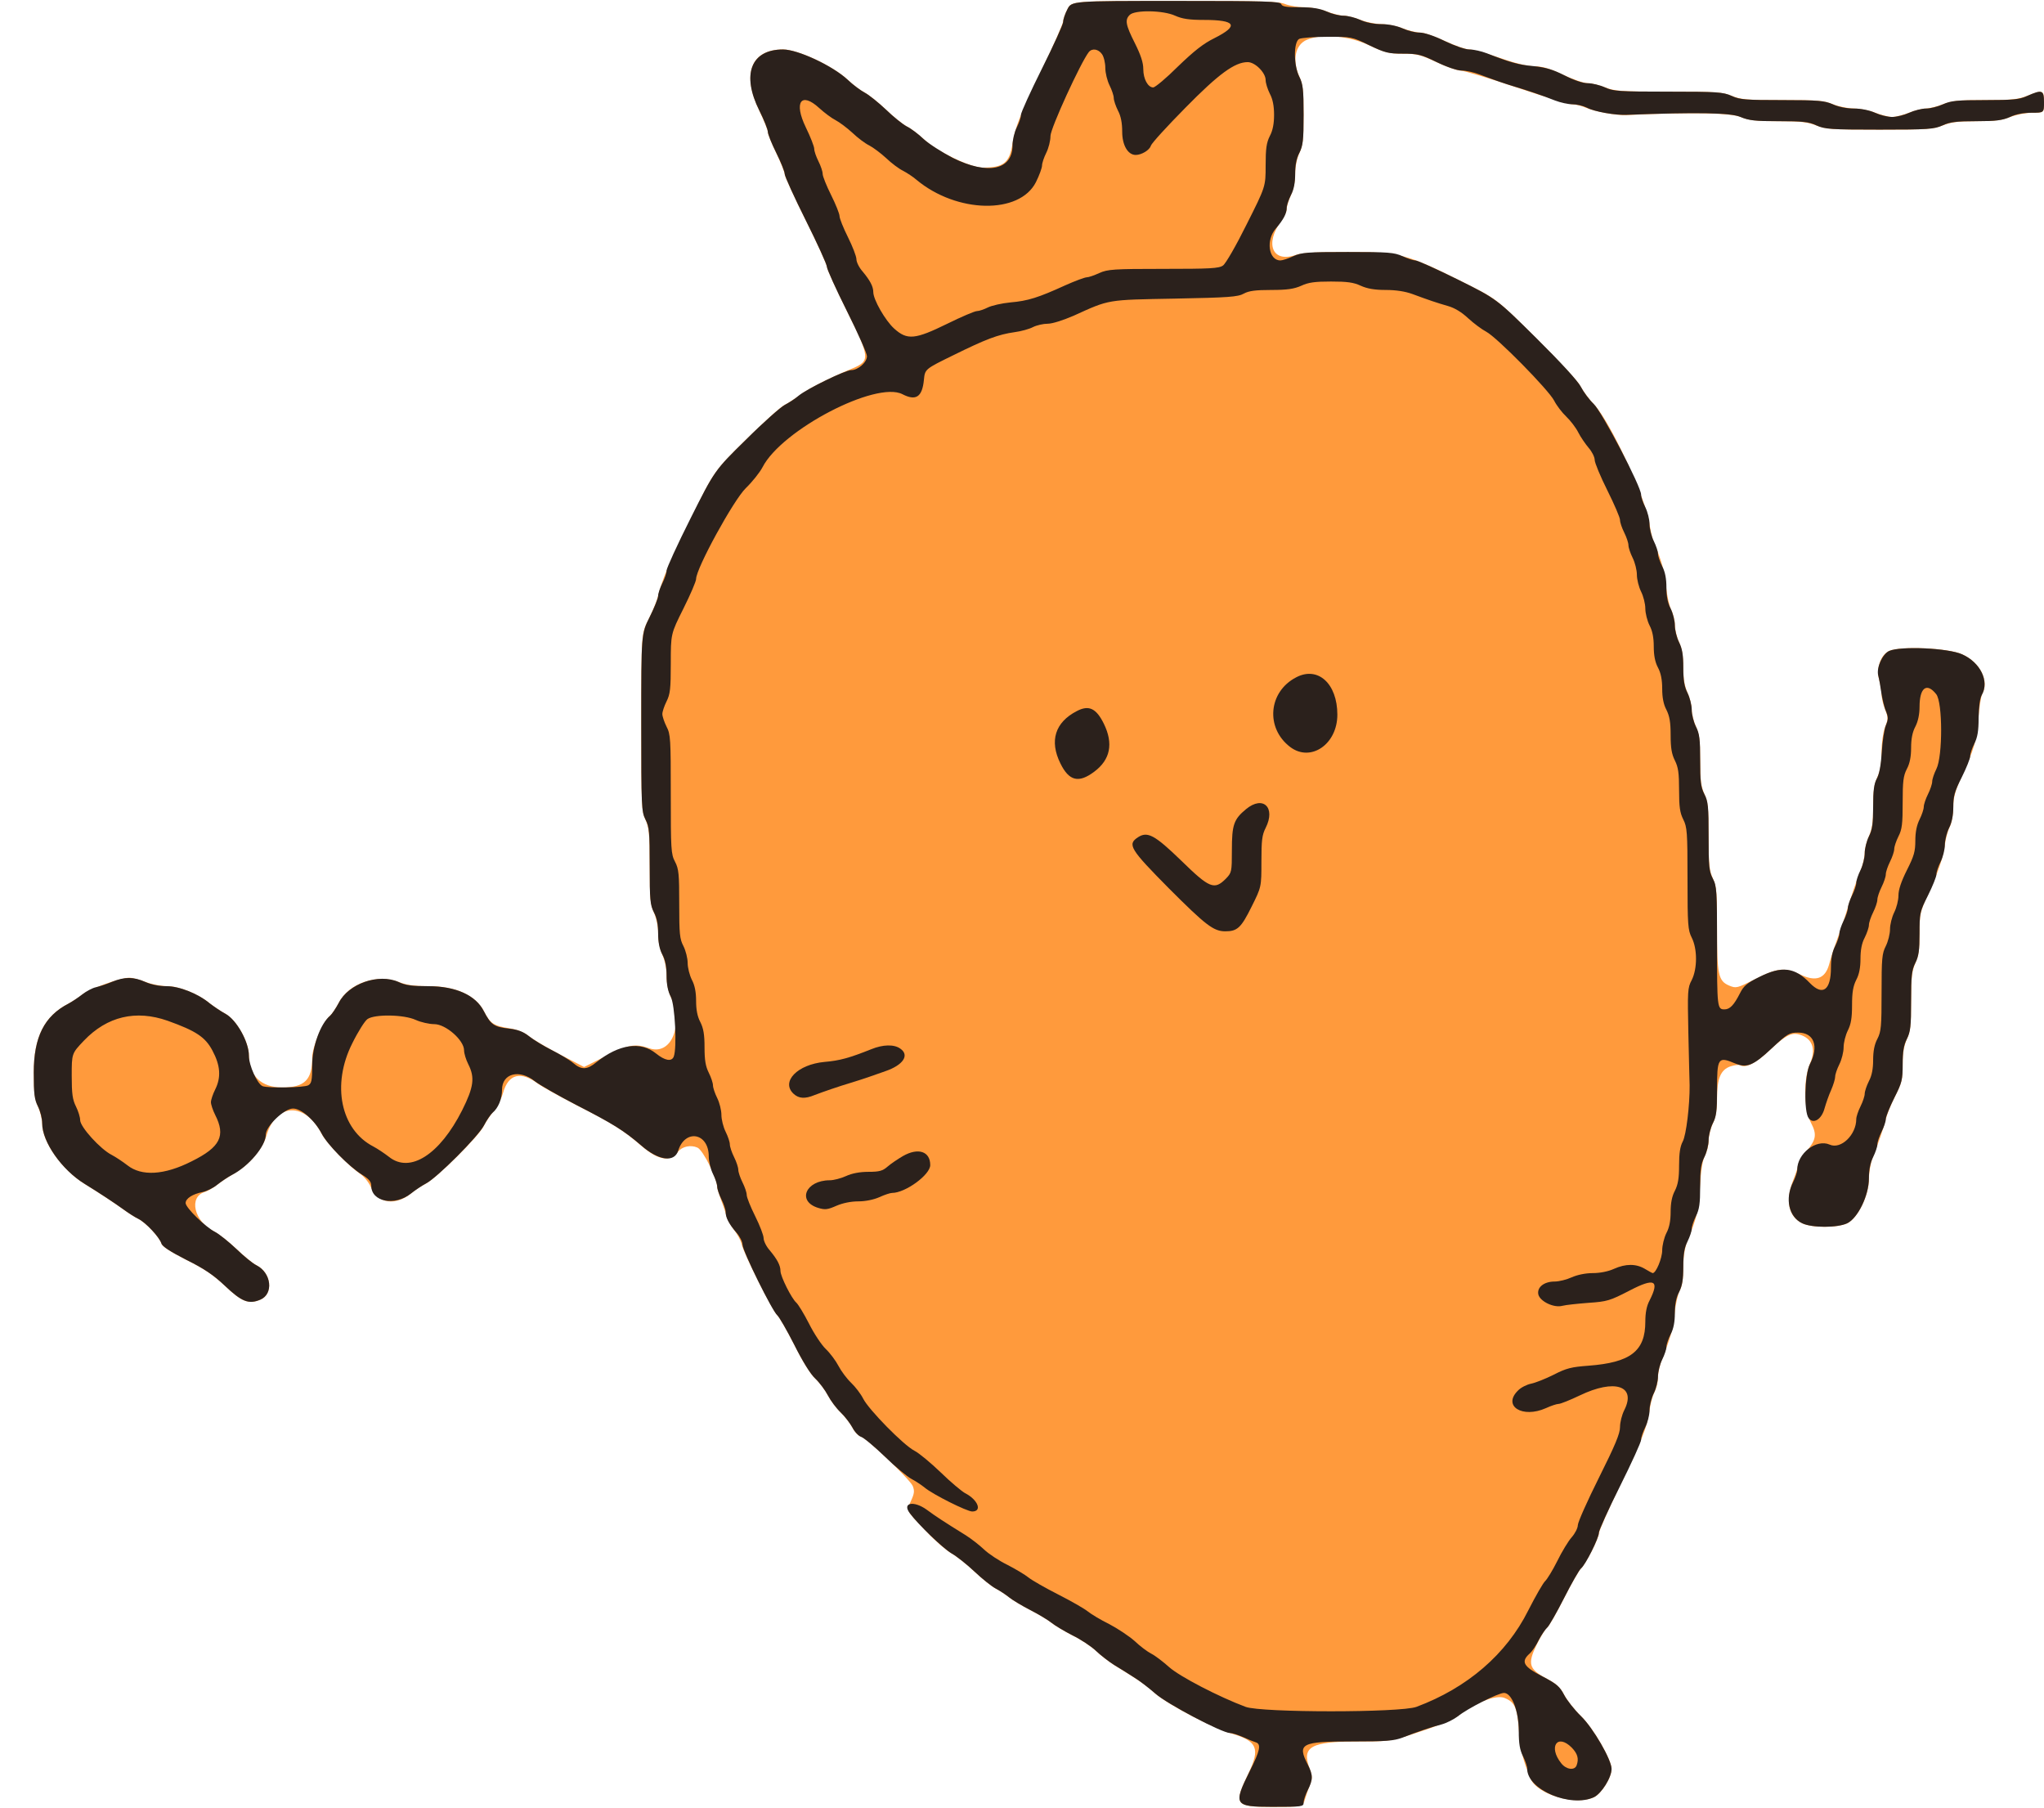
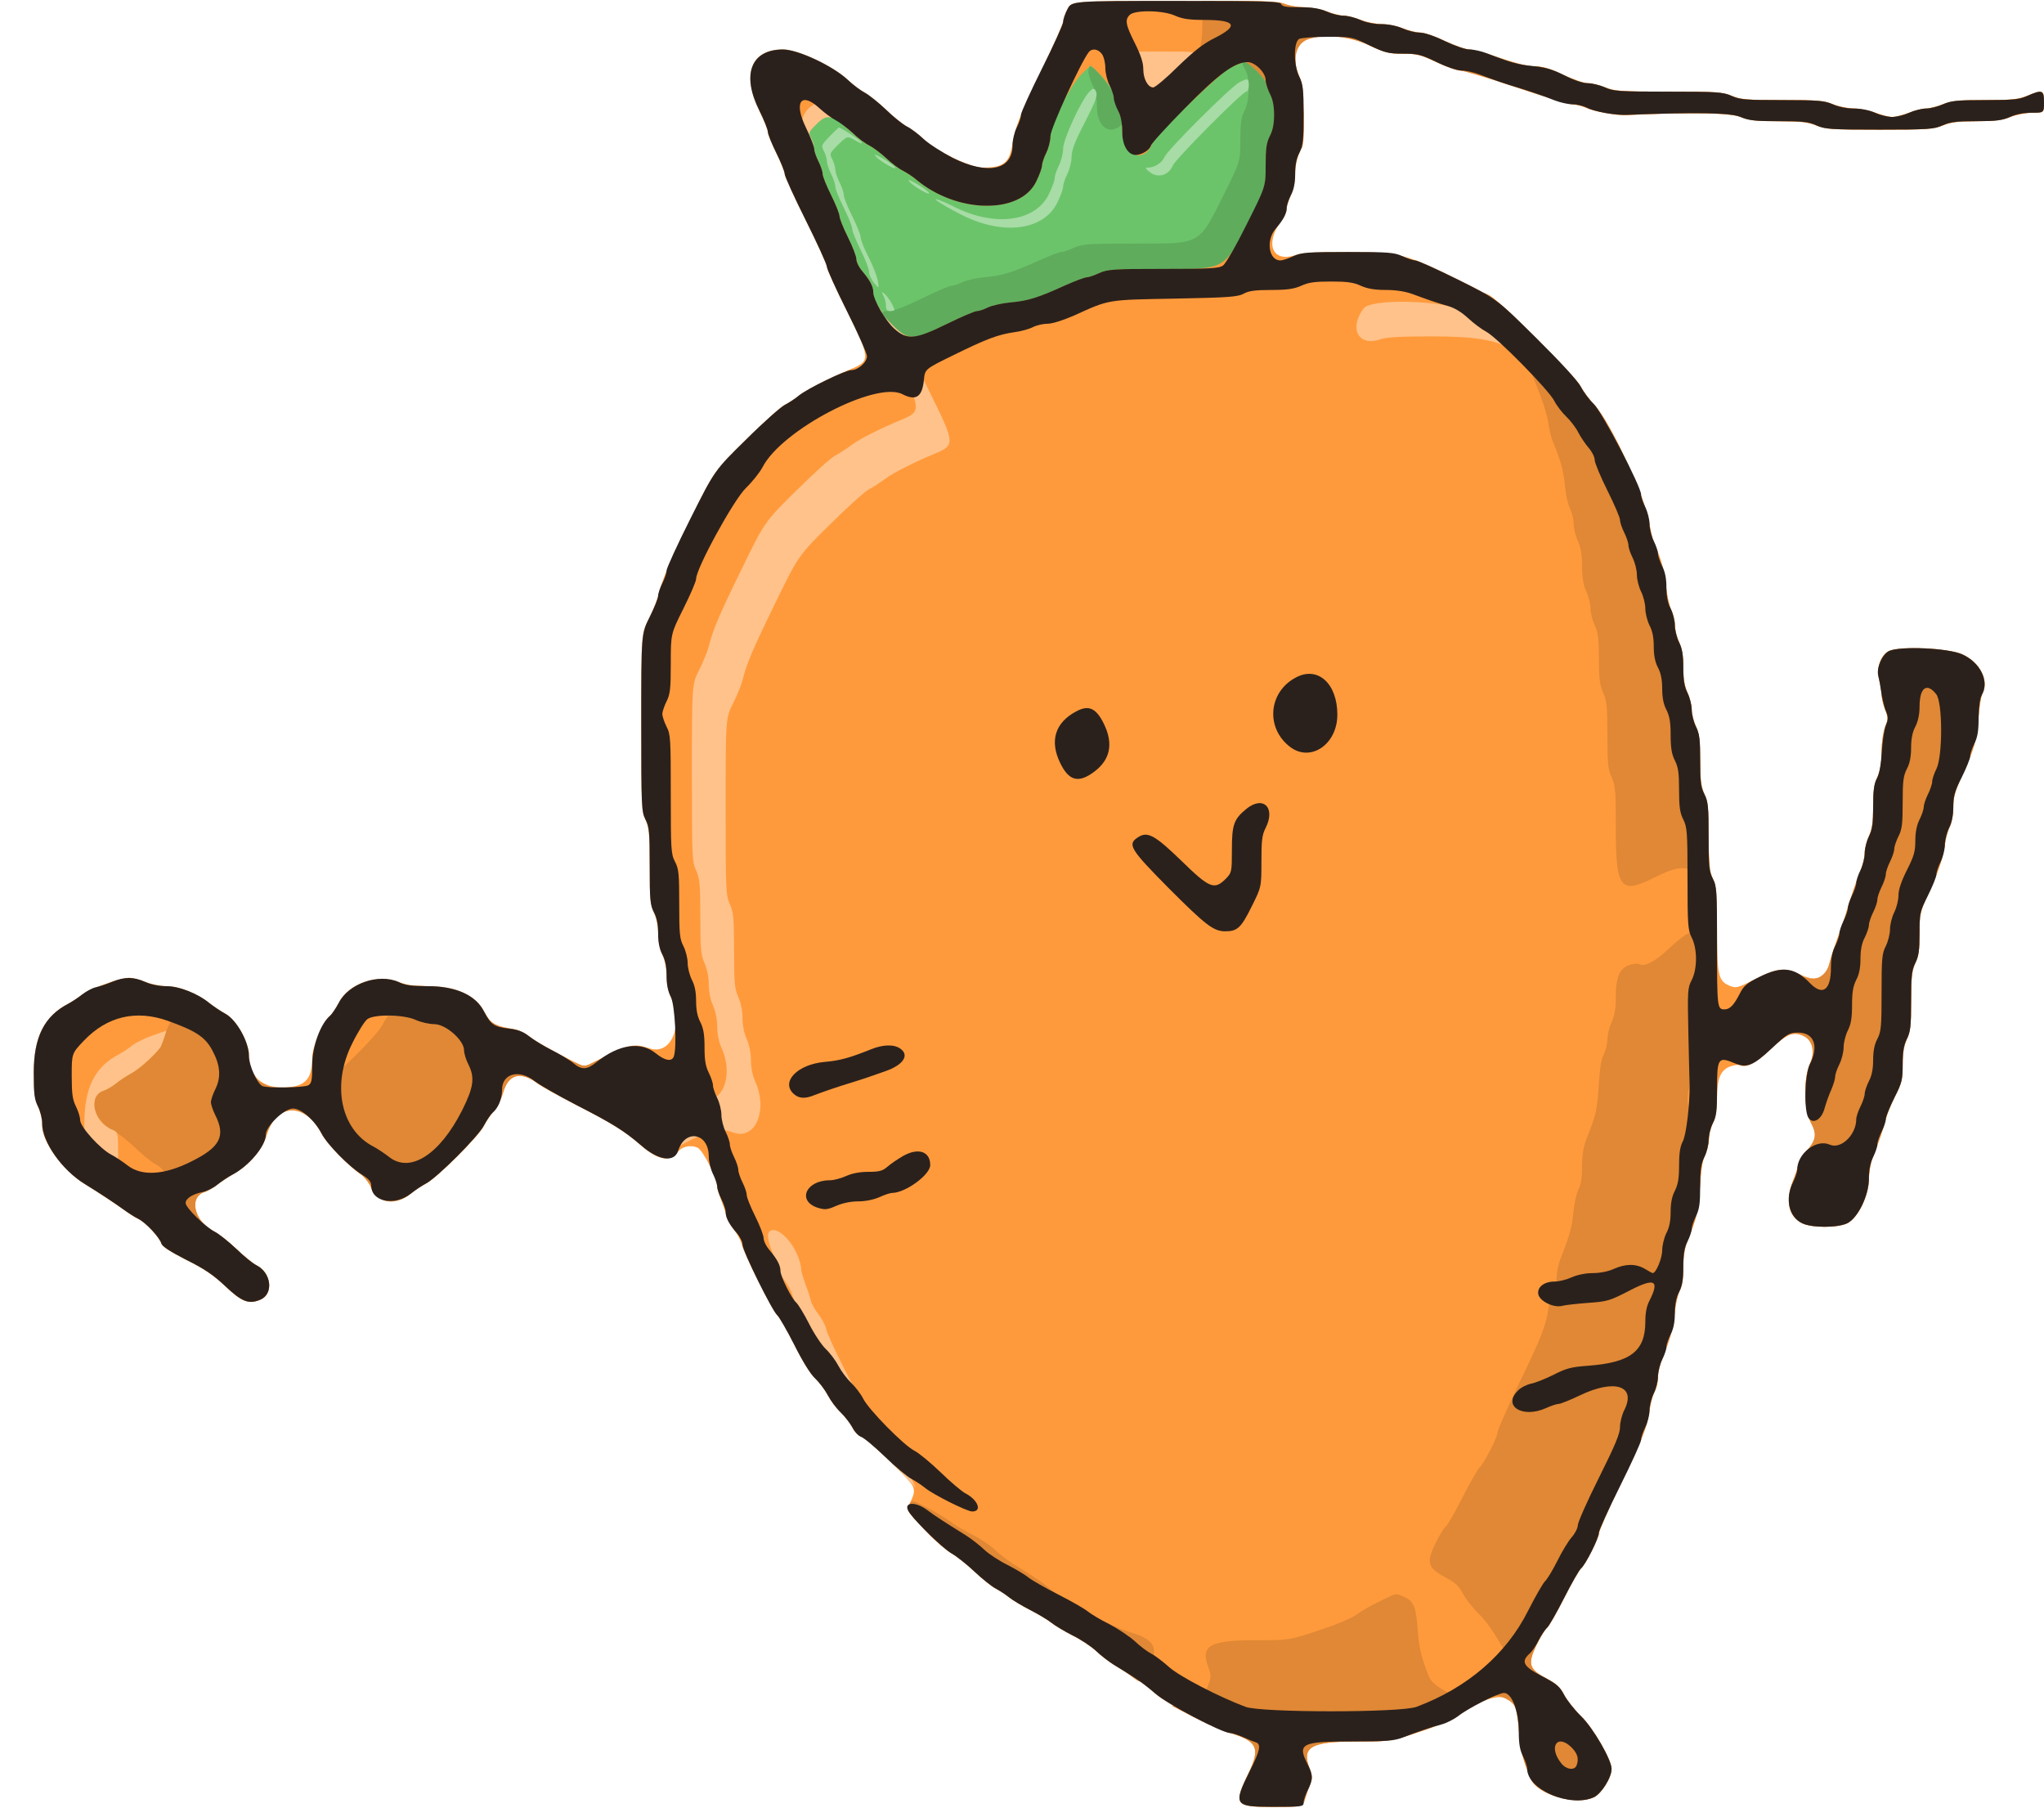
<svg xmlns="http://www.w3.org/2000/svg" viewBox="0 0 969 856" width="242" height="214">
  <g transform="translate(0,856) scale(0.1,-0.1)" fill="#ff9a3c" stroke="none">
    <path d="M5060 8520 c-11 -21 -20 -47 -20 -57 0 -10 -44 -110 -98 -223 -107 -221 -129 -277 -142 -356 -14 -91 -42 -114 -140 -114 -61 0 -216 75 -281 135 -25 23 -61 51 -80 60 -19 10 -63 45 -99 80 -36 34 -81 70 -100 80 -19 10 -56 37 -82 62 -71 66 -236 143 -306 143 -152 0 -197 -116 -112 -291 22 -46 40 -91 40 -100 0 -10 18 -55 40 -100 22 -46 40 -91 40 -101 0 -9 45 -108 100 -218 55 -111 100 -210 100 -220 0 -11 43 -105 95 -210 110 -221 111 -236 26 -272 -109 -45 -208 -95 -247 -125 -23 -17 -57 -39 -76 -49 -18 -9 -100 -83 -183 -165 -150 -148 -150 -148 -261 -376 -107 -219 -134 -283 -155 -366 -5 -21 -25 -69 -44 -107 -35 -70 -35 -70 -35 -489 0 -396 1 -421 20 -462 17 -38 20 -66 20 -220 0 -155 3 -182 20 -220 12 -27 20 -66 20 -100 0 -35 8 -74 20 -100 12 -27 20 -66 20 -100 0 -35 8 -74 20 -100 62 -137 1 -280 -103 -243 -66 23 -98 17 -206 -38 l-102 -51 -112 58 c-62 32 -128 71 -148 87 -23 19 -55 32 -92 38 -77 12 -93 23 -122 80 -39 76 -133 120 -261 120 -70 0 -106 5 -144 20 -102 40 -238 -7 -284 -99 -14 -26 -32 -53 -41 -61 -35 -29 -85 -147 -85 -200 0 -104 -36 -140 -142 -140 -100 0 -157 55 -158 153 0 63 -59 167 -111 196 -24 13 -57 36 -74 49 -54 45 -145 82 -202 82 -29 0 -75 9 -103 20 -28 11 -62 20 -77 20 -42 0 -185 -51 -223 -80 -19 -15 -49 -34 -66 -43 -114 -59 -164 -158 -164 -326 0 -97 4 -127 20 -162 11 -24 20 -61 20 -82 0 -85 94 -218 201 -284 73 -45 141 -90 184 -121 22 -16 54 -37 71 -45 36 -18 99 -86 109 -116 4 -15 42 -39 118 -78 85 -42 129 -72 183 -123 80 -76 113 -89 168 -66 64 27 53 127 -18 163 -17 8 -60 44 -96 78 -36 34 -83 71 -105 82 -96 49 -122 165 -43 188 12 4 39 19 58 34 19 15 55 39 80 53 71 41 135 116 153 179 46 157 183 161 262 9 24 -46 123 -148 183 -190 19 -13 42 -42 52 -66 32 -74 114 -86 188 -27 20 17 53 38 72 48 49 25 248 222 272 270 11 22 33 54 48 72 16 17 36 57 45 88 26 90 84 104 168 41 18 -13 100 -58 182 -101 170 -86 221 -118 306 -192 81 -69 135 -78 174 -27 19 24 59 33 91 19 27 -11 95 -148 94 -190 0 -5 9 -32 19 -60 11 -27 22 -62 25 -76 3 -14 19 -42 35 -63 16 -20 33 -51 37 -69 9 -43 148 -319 169 -337 9 -8 45 -70 80 -139 39 -78 77 -140 100 -161 20 -19 47 -55 60 -80 13 -25 40 -61 60 -80 20 -19 45 -52 56 -72 10 -20 28 -40 41 -43 30 -10 230 -201 245 -234 9 -23 8 -35 -8 -70 -22 -50 -26 -43 76 -149 38 -41 90 -85 115 -100 25 -14 74 -53 110 -87 36 -34 81 -70 100 -80 19 -10 48 -29 64 -42 16 -13 61 -40 100 -60 39 -20 84 -47 100 -60 16 -13 61 -40 100 -60 39 -19 89 -52 111 -73 22 -21 61 -51 86 -67 123 -76 145 -91 195 -135 59 -52 274 -165 364 -191 120 -35 135 -71 79 -187 -72 -150 -65 -160 109 -160 148 0 148 0 159 38 6 20 17 52 24 69 11 28 11 39 -3 76 -38 102 7 127 229 127 155 0 155 0 296 47 86 28 157 58 180 75 81 63 181 101 220 84 49 -20 60 -46 68 -156 6 -87 18 -137 55 -226 31 -76 214 -129 301 -88 36 18 83 93 83 134 0 43 -87 194 -145 250 -31 30 -67 76 -80 101 -19 36 -36 52 -83 77 -84 45 -91 69 -48 159 18 37 41 75 50 82 10 8 46 72 81 141 35 69 71 132 80 140 21 18 85 144 85 167 0 10 44 110 98 223 110 227 130 279 142 360 4 31 15 70 24 87 9 18 16 48 16 68 0 20 8 57 18 83 43 110 55 151 61 222 4 41 15 89 24 107 12 22 17 56 17 108 0 50 6 92 18 123 49 123 55 151 61 262 5 80 12 125 24 147 9 18 17 49 17 70 0 21 9 58 20 82 14 30 20 65 20 117 0 97 17 138 64 154 20 6 40 9 46 5 25 -15 75 10 139 71 82 77 109 89 155 70 51 -21 64 -70 37 -132 -32 -72 -30 -215 4 -281 30 -57 25 -82 -25 -140 -16 -18 -32 -46 -35 -61 -3 -15 -15 -50 -26 -77 -36 -94 -19 -168 45 -199 46 -22 166 -22 213 0 50 24 103 132 103 209 0 31 8 77 18 103 28 70 52 142 63 185 5 21 25 69 44 107 31 61 35 79 35 147 0 56 6 90 20 122 17 36 20 65 20 180 0 114 4 143 20 180 16 33 20 65 20 139 0 91 2 102 38 182 52 114 72 174 82 240 4 31 15 70 24 87 9 19 16 56 16 90 0 46 8 76 38 143 62 135 74 179 81 280 4 52 12 105 19 117 33 60 -12 149 -96 186 -66 30 -292 40 -346 16 -40 -18 -62 -81 -48 -135 7 -24 12 -56 12 -71 0 -15 7 -47 16 -70 16 -40 16 -46 0 -86 -9 -25 -16 -73 -16 -117 0 -53 -6 -88 -20 -119 -15 -33 -20 -65 -20 -140 0 -74 -5 -106 -20 -140 -11 -24 -20 -59 -20 -78 0 -19 -8 -55 -18 -81 -23 -57 -48 -132 -66 -192 -8 -25 -19 -61 -26 -80 -7 -19 -20 -57 -30 -85 -10 -27 -23 -69 -29 -93 -19 -67 -63 -82 -136 -47 -76 35 -108 32 -213 -21 -88 -44 -91 -45 -125 -31 -51 22 -57 51 -57 272 0 171 -2 198 -20 236 -17 38 -20 66 -20 200 0 135 -3 163 -20 200 -16 36 -20 66 -20 160 0 95 -4 125 -20 160 -11 24 -20 60 -20 80 0 20 -9 56 -20 80 -14 31 -20 66 -20 120 0 55 -6 89 -20 120 -11 24 -20 61 -20 82 0 21 -8 52 -17 70 -9 18 -20 66 -24 107 -6 70 -22 128 -57 210 -8 19 -18 60 -22 90 -17 121 -184 481 -261 565 -26 27 -56 68 -67 90 -11 22 -105 123 -209 226 -188 187 -188 187 -351 268 -264 132 -298 141 -545 141 -149 0 -215 -4 -244 -14 -111 -39 -149 53 -68 163 14 19 25 43 25 55 0 12 9 41 20 65 12 26 20 65 20 100 0 34 8 73 20 100 17 36 20 65 20 181 0 116 -3 145 -20 181 -35 78 -20 152 36 175 71 30 199 19 294 -26 75 -35 94 -40 160 -40 66 0 85 -5 160 -40 47 -22 98 -40 113 -40 16 0 136 -36 267 -80 131 -44 250 -80 264 -80 15 0 43 -7 64 -16 45 -19 145 -37 192 -35 289 14 489 11 539 -8 43 -17 74 -21 181 -21 106 0 139 -4 180 -20 46 -18 74 -20 300 -20 226 0 254 2 300 20 40 16 74 20 160 20 86 0 120 4 160 20 29 11 74 20 105 20 55 0 55 0 55 50 0 58 -5 60 -80 30 -43 -17 -74 -20 -200 -20 -126 0 -157 -3 -200 -20 -28 -11 -64 -20 -80 -20 -16 0 -52 -9 -80 -20 -28 -11 -64 -20 -80 -20 -16 0 -52 9 -80 20 -28 11 -73 20 -100 20 -27 0 -72 9 -100 20 -44 18 -74 20 -240 20 -166 0 -196 2 -240 20 -46 18 -74 20 -300 20 -226 0 -254 2 -300 20 -28 11 -65 20 -83 20 -18 0 -70 18 -117 40 -63 30 -98 40 -135 40 -32 0 -91 14 -165 40 -63 22 -128 40 -145 40 -16 0 -68 18 -115 40 -47 22 -99 40 -117 40 -18 0 -55 9 -83 20 -28 11 -73 20 -100 20 -27 0 -72 9 -100 20 -28 11 -64 20 -80 20 -16 0 -52 9 -80 20 -29 11 -74 20 -106 20 -30 0 -71 7 -91 15 -30 13 -112 15 -524 15 -489 0 -489 0 -509 -40z" />
+   </g>
+   <g transform="translate(0,856) scale(0.1,-0.1)" fill="#e08835" stroke="none">
+     <path d="M5700 8461 c0 -77 -4 -108 -20 -142 -12 -27 -20 -66 -20 -100 0 -35 -8 -74 -20 -100 -11 -24 -20 -53 -20 -65 0 -12 -11 -36 -25 -55 -81 -111 -43 -202 69 -162 32 11 92 14 270 12 185 -1 230 1 237 12 19 30 11 293 -11 340 -36 79 -18 157 40 178 77 26 198 14 290 -29 75 -35 94 -40 160 -40 66 0 85 -5 160 -40 47 -22 98 -40 113 -40 16 0 136 -36 267 -80 131 -44 250 -80 264 -80 15 0 43 -7 64 -16 45 -19 145 -37 192 -35 289 14 489 11 539 -8 43 -17 74 -21 181 -21 106 0 139 -4 180 -20 46 -18 74 -20 300 -20 226 0 254 2 300 20 40 16 74 20 160 20 86 0 120 4 160 20 29 11 74 20 105 20 55 0 55 0 55 50 0 58 -5 60 -80 30 -43 -17 -74 -20 -200 -20 -126 0 -157 -3 -200 -20 -28 -11 -64 -20 -80 -20 -16 0 -52 -9 -80 -20 -28 -11 -64 -20 -80 -20 -16 0 -52 9 -80 20 -28 11 -73 20 -100 20 -27 0 -72 9 -100 20 -44 18 -74 20 -240 20 -166 0 -196 2 -240 20 -46 18 -74 20 -300 20 -226 0 -254 2 -300 20 -28 11 -65 20 -83 20 -18 0 -70 18 -117 40 -63 30 -98 40 -135 40 -32 0 -91 14 -165 40 -63 22 -128 40 -145 40 -16 0 -68 18 -115 40 -47 22 -99 40 -117 40 -18 0 -55 9 -83 20 -28 11 -73 20 -100 20 -27 0 -72 9 -100 20 -28 11 -64 20 -80 20 -16 0 -52 9 -80 20 -29 11 -74 20 -106 20 -30 0 -71 7 -91 15 -27 11 -78 15 -214 15 l-179 0 0 -99z" />
+     <path d="M7075 7129 c81 -88 247 -444 265 -569 4 -30 14 -71 22 -90 35 -82 51 -140 57 -210 4 -41 15 -89 24 -107 9 -18 17 -49 17 -70 0 -21 9 -58 20 -82 14 -31 20 -65 20 -120 0 -54 6 -89 20 -120 11 -24 20 -60 20 -80 0 -20 9 -56 20 -80 16 -35 20 -65 20 -160 0 -94 4 -124 20 -160 17 -37 20 -65 20 -200 0 -134 3 -162 20 -200 18 -38 20 -65 20 -237 0 -293 21 -321 183 -239 100 50 142 56 197 26 66 -35 82 -36 70 -6 -5 14 -10 95 -10 180 0 131 -3 159 -20 196 -16 36 -20 66 -20 160 0 95 -4 125 -20 160 -11 24 -20 60 -20 80 0 20 -9 56 -20 80 -14 31 -20 66 -20 120 0 55 -6 89 -20 120 -11 24 -20 61 -20 82 0 21 -8 52 -17 70 -9 18 -20 66 -24 107 -6 70 -22 128 -57 210 -8 19 -18 60 -22 90 -17 121 -184 481 -261 565 -26 27 -56 68 -67 90 -25 49 -383 406 -432 430 -35 18 -35 17 15 -36z" />
+     <path d="M8954 5478 c-38 -18 -60 -82 -46 -134 7 -24 12 -56 12 -71 0 -15 7 -47 16 -70 16 -40 16 -46 0 -86 -9 -25 -16 -73 -16 -117 0 -53 -6 -88 -20 -119 -15 -33 -20 -65 -20 -140 0 -74 -5 -106 -20 -140 -11 -24 -20 -59 -20 -78 0 -19 -8 -55 -18 -81 -23 -57 -48 -132 -66 -192 -8 -25 -19 -61 -26 -80 -7 -19 -20 -57 -30 -85 -10 -27 -23 -69 -29 -93 -14 -50 -61 -79 -102 -63 -21 7 -26 1 -66 -83 -24 -50 -43 -99 -43 -109 0 -10 -6 -30 -14 -45 -27 -54 -31 -79 -10 -60 90 80 193 2 145 -108 -32 -72 -30 -215 4 -281 30 -57 25 -82 -25 -140 -16 -18 -32 -46 -35 -61 -3 -15 -15 -50 -26 -77 -36 -94 -19 -168 45 -199 46 -22 166 -22 213 0 50 24 103 132 103 209 0 31 8 77 18 103 28 70 52 142 63 185 5 21 25 69 44 107 31 61 35 79 35 147 0 56 6 90 20 122 17 36 20 65 20 180 0 114 4 143 20 180 16 33 20 65 20 139 0 91 2 102 38 182 52 114 72 174 82 240 4 31 15 70 24 87 9 19 16 56 16 90 0 46 8 76 38 143 62 135 74 179 81 280 4 52 12 105 19 117 33 60 -12 149 -96 186 -65 29 -299 39 -348 15z" />
+     <path d="M8001 4139 c-13 -5 -55 -38 -92 -73 -64 -61 -114 -86 -139 -71 -6 4 -26 1 -46 -5 -47 -16 -64 -57 -64 -154 0 -52 -6 -87 -20 -117 -11 -24 -20 -61 -20 -82 0 -21 -8 -52 -17 -70 -12 -22 -19 -67 -24 -147 -6 -111 -12 -139 -61 -262 -12 -31 -18 -73 -18 -123 0 -52 -5 -86 -17 -108 -9 -18 -20 -66 -24 -107 -6 -71 -18 -112 -61 -222 -10 -26 -18 -63 -18 -83 0 -20 -7 -50 -16 -68 -9 -17 -20 -56 -24 -87 -12 -81 -32 -133 -142 -360 -54 -113 -98 -213 -98 -223 0 -23 -64 -149 -85 -167 -9 -8 -45 -71 -80 -140 -35 -69 -71 -133 -81 -141 -9 -7 -32 -45 -50 -82 -43 -90 -36 -114 48 -159 47 -25 64 -41 83 -77 13 -25 49 -71 80 -101 58 -56 145 -207 145 -250 0 -28 -37 -101 -64 -123 -11 -10 -16 -16 -9 -13 19 10 80 -20 94 -46 7 -12 16 -66 20 -118 6 -87 18 -137 55 -226 31 -76 214 -129 301 -88 36 18 83 93 83 134 0 43 -87 194 -145 250 -31 30 -67 76 -80 101 -19 36 -36 52 -83 77 -84 45 -91 69 -48 159 18 37 41 75 50 82 10 8 46 72 81 141 35 69 71 132 80 140 21 18 85 144 85 167 0 10 44 110 98 223 110 227 130 279 142 360 4 31 15 70 24 87 9 18 16 48 16 68 0 20 8 57 18 83 43 110 55 151 61 222 4 41 15 89 24 107 12 22 17 56 17 108 0 50 6 92 18 123 49 123 55 151 61 262 4 75 12 126 22 145 9 17 19 55 22 86 5 56 5 56 -34 73 -69 31 -87 104 -50 201 11 27 23 62 26 77 3 15 19 43 35 61 50 58 55 83 25 140 -34 66 -36 209 -4 281 27 62 14 111 -37 132 -18 8 -35 14 -36 13 -2 0 -14 -5 -27 -10z" />
+     <path d="M1900 3853 c-5 -23 -23 -57 -39 -75 -15 -18 -38 -51 -49 -73 -24 -48 -223 -245 -272 -270 -19 -10 -52 -31 -72 -48 -65 -52 -164 -46 -182 11 -3 9 -19 23 -35 29 -18 6 -37 26 -49 49 -11 22 -46 64 -77 94 -31 30 -67 75 -80 100 -79 152 -216 148 -262 -9 -18 -63 -82 -138 -153 -179 -25 -14 -61 -38 -80 -53 -19 -15 -46 -30 -58 -34 -79 -23 -53 -139 43 -188 22 -11 69 -48 105 -82 36 -34 79 -70 96 -78 71 -36 82 -136 18 -163 -55 -23 -88 -10 -168 66 -54 51 -98 81 -182 123 -88 44 -114 62 -123 85 -7 16 -28 44 -47 63 -34 33 -34 33 -34 6 0 -75 101 -212 201 -274 73 -45 141 -90 184 -121 22 -16 54 -37 71 -45 36 -18 99 -86 109 -116 4 -15 42 -39 118 -78 85 -42 129 -72 183 -123 80 -76 113 -89 168 -66 64 27 53 127 -18 163 -17 8 -60 44 -96 78 -36 34 -83 71 -105 82 -96 49 -122 165 -43 188 12 4 39 19 58 34 19 15 55 39 80 53 71 41 135 116 153 179 46 157 183 161 262 9 24 -46 123 -148 183 -190 19 -13 42 -42 52 -66 32 -74 114 -86 188 -27 20 17 53 38 72 48 49 25 248 222 272 270 11 22 33 54 48 72 16 17 36 57 45 88 26 90 84 104 168 41 18 -13 100 -58 182 -100 139 -71 208 -113 278 -166 27 -22 27 -22 17 6 -6 15 -22 40 -35 56 -14 16 -27 42 -31 56 -3 15 -14 50 -25 77 -10 28 -19 56 -19 62 0 7 -12 41 -26 76 -26 63 -26 63 -74 39 -48 -24 -48 -24 -93 -4 -25 11 -58 23 -74 26 -15 4 -62 33 -103 66 -48 39 -87 62 -110 65 -82 12 -114 29 -135 68 -34 66 -182 134 -302 138 -92 4 -92 4 -103 -38z" />
+     <path d="M4311 1433 c-13 -29 -13 -30 84 -131 38 -41 90 -85 115 -100 25 -14 74 -53 110 -87 36 -34 81 -70 100 -80 19 -10 48 -29 64 -42 16 -13 61 -40 100 -60 39 -20 84 -47 100 -60 16 -13 61 -40 100 -60 39 -19 92 -55 117 -78 25 -24 60 -50 78 -60 18 -9 53 -32 78 -51 58 -44 55 -45 91 32 46 99 26 137 -88 171 -90 26 -305 139 -364 191 -50 44 -72 59 -195 135 -25 16 -64 46 -86 67 -22 21 -72 54 -111 73 -39 20 -84 47 -100 60 -16 13 -64 42 -106 64 -76 40 -76 40 -87 16z" />
+     <path d="M6542 975 c-40 -19 -89 -47 -110 -63 -22 -17 -93 -47 -179 -75 -141 -47 -141 -47 -296 -47 -222 0 -267 -25 -229 -127 14 -37 14 -48 3 -76 -7 -17 -18 -49 -24 -69 -11 -38 -11 -38 -82 -39 l-70 0 105 -54 c58 -30 134 -63 170 -74 132 -41 146 -73 89 -191 -72 -150 -65 -160 109 -160 148 0 148 0 159 38 6 20 17 52 24 69 11 28 11 39 -3 76 -38 102 7 127 229 127 155 0 155 0 296 47 78 26 157 58 176 72 19 14 57 38 85 53 l51 27 -56 1 c-77 0 -194 57 -213 104 -37 89 -49 139 -55 226 -8 109 -19 136 -66 156 -42 17 -28 20 -113 -21z" />
+   </g>
+   <g transform="translate(0,856) scale(0.1,-0.1)" fill="#ffc28a" stroke="none">
+     <path d="M5300 8280 c-11 -21 -20 -47 -20 -57 0 -10 -44 -110 -98 -223 -107 -221 -129 -277 -142 -356 -14 -91 -42 -114 -140 -114 -61 0 -216 75 -281 135 -25 23 -61 51 -80 60 -19 10 -63 45 -99 80 -36 34 -81 70 -100 80 -19 10 -56 37 -82 62 -71 66 -236 143 -306 143 -152 0 -197 -116 -112 -291 22 -46 40 -91 40 -100 0 -10 18 -55 40 -100 22 -46 40 -91 40 -101 0 -9 45 -108 100 -218 55 -111 100 -210 100 -220 0 -11 43 -105 95 -210 110 -221 111 -236 26 -272 -109 -45 -208 -95 -247 -125 -23 -17 -57 -39 -76 -49 -18 -9 -100 -83 -183 -165 -150 -148 -150 -148 -261 -376 -107 -219 -134 -283 -155 -366 -5 -21 -25 -69 -44 -107 -35 -70 -35 -70 -35 -489 0 -396 1 -421 20 -462 17 -38 20 -66 20 -220 0 -155 3 -182 20 -220 12 -27 20 -66 20 -100 0 -35 8 -74 20 -100 12 -27 20 -66 20 -100 0 -35 8 -74 20 -100 62 -137 1 -280 -103 -243 -65 23 -98 17 -204 -36 -86 -44 -103 -50 -126 -41 -32 12 -33 6 -8 -34 30 -49 53 -68 124 -104 l67 -34 101 52 c108 54 140 60 206 37 104 -37 165 106 103 243 -12 26 -20 65 -20 100 0 34 -8 73 -20 100 -12 26 -20 65 -20 100 0 34 -8 73 -20 100 -17 38 -20 65 -20 220 0 154 -3 182 -20 220 -19 41 -20 66 -20 462 0 419 0 419 35 489 19 38 39 86 44 107 21 83 48 147 155 366 111 228 111 228 261 376 83 82 165 156 183 165 19 10 53 32 76 49 39 30 138 80 247 125 85 36 84 51 -26 272 -52 105 -95 199 -95 210 0 10 -45 109 -100 220 -55 110 -100 209 -100 218 0 10 -18 55 -40 101 -22 45 -40 90 -40 100 0 9 -18 54 -40 100 -85 175 -40 291 112 291 70 0 235 -77 306 -143 26 -25 63 -52 82 -62 19 -10 64 -46 100 -80 36 -35 80 -70 99 -80 19 -9 55 -37 80 -60 65 -60 220 -135 281 -135 98 0 126 23 140 114 13 79 35 135 142 356 54 113 98 213 98 223 0 10 9 36 20 57 20 40 20 40 110 40 90 0 90 0 90 54 0 30 4 66 10 80 10 26 10 26 -170 26 -180 0 -180 0 -200 -40z" />
+     <path d="M6465 7103 c-72 -95 -25 -183 78 -147 29 10 95 14 244 14 209 0 303 -16 404 -70 24 -13 24 -11 -3 46 -27 54 -109 101 -267 154 -130 44 -424 46 -456 3z" />
+     <path d="M722 3656 c-34 -12 -77 -33 -95 -47 -18 -14 -46 -33 -63 -42 -114 -59 -164 -158 -164 -327 0 -142 10 -170 73 -201 23 -12 52 -31 65 -42 22 -20 22 -20 22 90 0 111 0 111 -29 123 -89 36 -115 162 -39 185 12 4 39 19 58 34 19 16 50 36 69 46 39 20 127 100 143 128 9 18 29 79 25 76 -1 -1 -30 -11 -65 -23z" />
+     <path d="M1060 3642 c0 -4 28 -35 63 -70 l62 -61 -3 48 c-4 48 -5 50 -52 70 -52 22 -70 26 -70 13z" />
+     <path d="M3658 2733 c-23 -6 -23 -35 1 -98 11 -27 22 -62 25 -76 3 -14 19 -42 35 -63 16 -20 33 -51 37 -69 9 -43 148 -319 169 -337 9 -8 45 -70 80 -139 39 -78 77 -140 100 -161 20 -19 47 -55 60 -80 13 -25 54 -75 91 -110 38 -36 75 -74 82 -85 7 -11 1 3 -12 30 -13 28 -41 66 -61 85 -23 21 -61 83 -100 161 -35 69 -71 131 -80 139 -21 18 -160 294 -169 337 -4 18 -21 49 -37 69 -16 21 -32 49 -35 63 -3 14 -14 49 -25 76 -10 28 -19 57 -20 65 -3 88 -89 205 -141 193z" />
+   </g>
+   <g transform="translate(0,856) scale(0.1,-0.1)" fill="#6cc46a" stroke="none">
+     <path d="M5835 8244 c-57 -29 -357 -321 -375 -365 -39 -93 -140 -49 -140 61 0 41 -6 74 -20 100 -11 22 -20 49 -20 60 0 31 -24 70 -69 115 l-41 39 -41 -39 c-55 -54 -149 -239 -149 -295 0 -23 -9 -58 -20 -80 -11 -22 -20 -49 -20 -60 0 -11 -13 -47 -29 -79 -78 -154 -375 -148 -566 11 -16 14 -45 33 -64 43 -19 9 -55 36 -80 60 -25 23 -61 50 -80 60 -19 9 -55 36 -80 59 -95 87 -118 93 -167 45 -42 -41 -42 -43 -28 -70 7 -15 14 -37 14 -49 0 -11 9 -38 20 -60 11 -22 20 -48 20 -60 0 -11 18 -56 40 -100 22 -44 40 -89 40 -100 0 -11 18 -56 40 -100 22 -44 40 -91 40 -104 0 -14 13 -40 29 -58 36 -42 51 -71 51 -98 0 -35 40 -103 93 -157 71 -73 96 -73 258 7 67 33 130 60 141 60 10 0 33 8 51 17 18 9 66 20 107 24 83 7 133 23 260 81 47 21 93 38 102 38 9 0 35 9 59 20 40 18 67 20 299 20 306 0 292 -8 414 237 76 153 76 153 76 253 0 81 4 108 20 140 14 26 20 59 20 100 0 41 -6 74 -20 100 -11 22 -20 45 -20 53 0 18 -82 97 -100 97 -8 -1 -37 -12 -65 -26z" />
+   </g>
+   <g transform="translate(0,856) scale(0.1,-0.1)" fill="#5fac5d" stroke="none">
+     <path d="M5890 8263 c1 -5 7 -19 15 -33 22 -38 19 -143 -5 -190 -16 -32 -20 -59 -20 -140 0 -100 0 -100 -76 -253 -122 -245 -108 -237 -414 -237 -232 0 -259 -2 -299 -20 -24 -11 -50 -20 -59 -20 -9 0 -55 -17 -102 -38 -127 -58 -177 -74 -260 -81 -41 -4 -89 -15 -107 -24 -18 -9 -41 -17 -51 -17 -11 0 -74 -27 -141 -60 -78 -38 -135 -60 -157 -60 -45 0 -43 -6 19 -68 73 -72 97 -71 258 8 67 33 130 60 141 60 10 0 33 8 51 17 18 9 66 20 107 24 83 7 133 23 260 81 47 21 93 38 102 38 9 0 35 9 59 20 40 18 67 20 299 20 306 0 292 -8 414 237 76 153 76 153 76 253 0 81 4 108 20 140 14 26 20 59 20 100 0 41 -6 74 -20 100 -11 22 -20 45 -20 53 0 16 -81 97 -98 97 -7 0 -12 -3 -12 -7z" />
+     <path d="M5160 8225 c0 -14 9 -43 20 -65 14 -26 20 -59 20 -100 0 -89 51 -135 106 -96 16 12 17 18 7 43 -20 49 -32 87 -38 116 -6 28 -89 127 -106 127 -5 0 -9 -11 -9 -25z" />
+   </g>
+   <g transform="translate(0,856) scale(0.1,-0.1)" fill="#a7dca6" stroke="none">
+     <path d="M5875 8174 c-41 -22 -342 -321 -355 -355 -11 -26 -46 -49 -78 -49 -14 -1 -13 -4 7 -20 38 -32 91 -18 111 30 13 31 330 350 348 350 7 0 12 14 12 30 0 34 -4 35 -45 14z" />
+     <path d="M5163 8128 c-40 -44 -123 -225 -123 -268 0 -23 -9 -58 -20 -80 -11 -22 -20 -49 -20 -60 0 -11 -13 -47 -29 -79 -65 -128 -255 -153 -445 -58 -58 29 -98 44 -89 34 10 -10 66 -43 126 -73 193 -96 382 -72 448 57 16 32 29 68 29 79 0 11 9 38 20 60 11 22 20 58 20 80 0 31 15 72 60 159 61 119 66 136 52 159 -6 9 -14 7 -29 -10z" />
+     <path d="M3933 7918 c-39 -41 -41 -44 -28 -68 8 -14 14 -35 15 -48 0 -12 9 -40 20 -62 11 -22 20 -48 20 -60 0 -11 18 -56 40 -100 22 -44 40 -89 40 -100 0 -11 18 -56 40 -100 22 -44 40 -91 40 -104 0 -14 11 -37 24 -53 24 -28 24 -28 17 12 -4 22 -24 73 -44 112 -21 40 -37 82 -37 93 0 11 -18 56 -40 100 -22 44 -40 89 -40 100 0 12 -9 38 -20 60 -11 22 -20 49 -20 60 0 12 -7 34 -14 49 -14 27 -14 29 28 70 43 42 43 42 82 19 29 -16 35 -18 26 -5 -11 12 -96 67 -106 67 -1 0 -20 -19 -43 -42z" />
+     <path d="M4153 7822 c22 -25 107 -72 89 -49 -8 9 -35 28 -60 42 -34 19 -42 21 -29 7z" />
+     <path d="M4313 7702 c22 -25 107 -72 89 -49 -8 9 -35 28 -60 42 -34 19 -42 21 -29 7z" />
+     <path d="M4188 7163 c7 -12 12 -33 12 -47 0 -19 5 -26 20 -26 11 0 20 2 20 5 0 13 -30 63 -46 76 -16 13 -16 12 -6 -8z" />
  </g>
  <g transform="translate(0,856) scale(0.1,-0.1)" fill="#2b211c" stroke="none">
    <path d="M5060 8520 c-11 -21 -20 -48 -20 -60 0 -11 -45 -110 -100 -220 -55 -110 -100 -209 -100 -220 0 -12 -9 -38 -20 -60 -11 -22 -20 -59 -20 -85 0 -117 -118 -141 -283 -59 -50 26 -113 66 -138 89 -25 24 -61 51 -80 60 -19 10 -63 45 -99 80 -36 34 -81 70 -100 80 -19 10 -56 37 -82 62 -71 66 -236 143 -306 143 -152 0 -198 -119 -112 -290 22 -44 40 -89 40 -100 0 -11 18 -56 40 -100 22 -44 40 -89 40 -100 0 -11 45 -110 100 -220 55 -110 100 -209 100 -220 0 -11 43 -106 95 -210 52 -104 95 -201 95 -214 0 -29 -42 -66 -75 -66 -28 0 -211 -89 -250 -122 -16 -14 -46 -33 -65 -43 -19 -10 -102 -83 -183 -164 -149 -146 -149 -146 -263 -373 -63 -125 -114 -237 -114 -248 0 -12 -9 -38 -20 -60 -11 -22 -20 -48 -20 -60 0 -11 -18 -56 -40 -100 -40 -80 -40 -80 -40 -500 0 -401 1 -423 20 -460 18 -35 20 -59 20 -220 0 -161 2 -185 20 -220 14 -26 20 -59 20 -100 0 -41 6 -74 20 -100 14 -26 20 -59 20 -100 0 -41 6 -74 20 -100 20 -39 30 -242 14 -284 -10 -25 -42 -19 -84 15 -73 59 -176 44 -282 -41 -45 -37 -71 -38 -111 -4 -16 14 -62 41 -101 61 -38 19 -87 49 -107 65 -28 22 -52 32 -97 37 -71 8 -85 19 -118 82 -38 76 -133 119 -264 119 -76 0 -108 4 -141 20 -94 42 -237 -8 -283 -99 -14 -26 -32 -53 -41 -61 -46 -38 -85 -146 -85 -234 0 -74 -3 -87 -19 -96 -21 -11 -189 -14 -216 -4 -25 10 -65 98 -65 144 0 66 -58 170 -111 199 -24 13 -57 36 -74 49 -56 47 -145 82 -206 82 -35 0 -73 8 -100 20 -56 25 -98 25 -157 1 -26 -11 -60 -22 -77 -26 -16 -3 -46 -19 -65 -34 -19 -15 -49 -35 -66 -44 -114 -59 -164 -158 -164 -327 0 -101 3 -127 20 -160 11 -22 20 -57 20 -80 0 -88 92 -220 201 -287 73 -45 141 -90 184 -121 22 -16 54 -37 71 -45 36 -18 99 -86 109 -116 4 -15 42 -39 118 -78 85 -42 129 -72 183 -123 80 -76 113 -89 168 -66 64 27 53 127 -18 163 -17 8 -60 43 -96 78 -36 34 -81 70 -100 80 -46 23 -140 115 -140 137 0 22 34 43 80 52 19 4 51 19 70 35 19 15 50 36 69 46 80 41 161 137 161 191 0 40 87 124 129 124 40 0 103 -56 136 -119 27 -52 129 -156 192 -195 32 -20 43 -33 43 -52 0 -76 111 -98 188 -37 20 16 53 38 72 48 52 27 248 223 275 276 13 25 31 51 40 59 27 22 45 66 45 109 0 78 82 99 156 40 22 -17 109 -67 194 -111 175 -90 226 -121 311 -194 81 -71 156 -81 174 -24 33 105 145 85 145 -27 0 -24 9 -61 20 -83 11 -22 20 -49 20 -60 0 -11 9 -38 20 -60 11 -22 20 -49 20 -60 0 -27 15 -56 51 -98 16 -18 29 -44 29 -57 0 -30 141 -315 165 -335 9 -8 45 -70 80 -139 39 -78 77 -140 100 -161 20 -19 47 -55 60 -80 13 -25 40 -61 60 -80 20 -19 45 -52 56 -72 10 -20 29 -40 41 -44 13 -4 63 -46 113 -94 49 -48 106 -95 125 -105 19 -10 48 -29 64 -42 38 -32 200 -113 225 -113 49 0 27 56 -34 87 -16 9 -68 52 -115 98 -47 45 -103 92 -125 103 -51 26 -217 195 -243 247 -11 22 -37 56 -57 75 -20 19 -47 55 -60 80 -13 25 -40 61 -60 80 -20 19 -56 73 -80 121 -24 47 -51 91 -60 99 -22 19 -75 124 -75 150 0 27 -16 56 -51 98 -16 18 -29 44 -29 58 0 13 -18 60 -40 104 -22 44 -40 89 -40 100 0 12 -9 38 -20 60 -11 22 -20 49 -20 60 0 11 -9 38 -20 60 -11 22 -20 49 -20 60 0 11 -9 38 -20 60 -11 22 -20 58 -20 80 0 22 -9 58 -20 80 -11 22 -20 49 -20 60 0 11 -9 38 -20 60 -15 30 -20 59 -20 120 0 61 -5 90 -20 120 -14 26 -20 59 -20 100 0 41 -6 74 -20 100 -11 22 -20 58 -20 80 0 22 -9 58 -20 80 -18 34 -20 59 -20 200 0 141 -2 166 -20 200 -19 36 -20 59 -20 320 0 261 -1 284 -20 320 -11 22 -20 49 -20 60 0 11 9 38 20 60 17 34 20 59 20 180 0 140 0 140 60 260 33 66 60 129 60 140 0 50 177 373 235 430 31 30 67 75 80 100 91 177 538 410 663 346 64 -33 94 -14 102 68 5 51 5 51 140 117 154 76 212 98 290 109 31 4 70 15 87 24 18 9 49 16 70 16 22 0 72 16 123 38 172 78 155 75 480 81 255 5 299 8 327 24 24 13 56 17 130 17 76 0 108 5 142 20 34 16 65 20 141 20 76 0 107 -4 141 -20 31 -14 66 -20 119 -20 48 0 92 -7 125 -19 81 -30 117 -42 169 -57 32 -9 65 -29 96 -58 26 -24 65 -53 86 -64 51 -27 296 -276 322 -327 11 -22 37 -56 57 -75 20 -19 46 -53 57 -75 11 -22 34 -55 49 -73 16 -18 29 -44 29 -58 0 -13 27 -78 60 -144 33 -66 60 -129 60 -140 0 -12 9 -38 20 -60 11 -22 20 -49 20 -60 0 -11 9 -38 20 -60 11 -22 20 -58 20 -80 0 -22 9 -58 20 -80 11 -22 20 -58 20 -80 0 -22 9 -58 20 -80 14 -26 20 -59 20 -100 0 -41 6 -74 20 -100 14 -26 20 -59 20 -100 0 -41 6 -74 20 -100 15 -30 20 -59 20 -120 0 -61 5 -90 20 -120 16 -32 20 -59 20 -140 0 -81 4 -108 20 -140 18 -36 20 -59 20 -280 0 -221 2 -244 20 -280 27 -53 27 -147 0 -201 -20 -37 -20 -53 -16 -252 3 -117 5 -228 6 -247 1 -91 -16 -237 -33 -267 -12 -23 -17 -55 -17 -113 0 -61 -5 -90 -20 -120 -14 -26 -20 -59 -20 -100 0 -41 -6 -74 -20 -100 -11 -22 -20 -59 -20 -82 0 -37 -29 -108 -45 -108 -2 0 -19 9 -37 20 -42 25 -91 25 -147 0 -26 -12 -65 -20 -100 -20 -34 0 -73 -8 -100 -20 -24 -11 -60 -20 -81 -20 -51 0 -85 -28 -77 -62 9 -33 74 -64 114 -53 15 4 71 10 123 14 89 6 102 10 195 58 119 62 144 50 95 -47 -14 -26 -20 -59 -20 -100 0 -140 -70 -194 -270 -209 -81 -6 -105 -12 -165 -43 -38 -19 -86 -38 -106 -42 -20 -4 -49 -18 -63 -33 -74 -73 21 -133 133 -83 24 11 51 20 60 20 9 0 54 18 100 40 166 80 270 46 211 -70 -11 -22 -20 -57 -20 -80 0 -31 -23 -86 -100 -240 -55 -110 -100 -211 -100 -225 0 -13 -13 -39 -29 -57 -16 -18 -47 -69 -69 -114 -22 -44 -48 -86 -57 -94 -9 -8 -45 -70 -80 -139 -104 -208 -289 -367 -530 -457 -76 -28 -734 -28 -810 0 -128 48 -311 143 -362 188 -29 26 -67 55 -85 64 -18 9 -54 36 -79 60 -26 23 -80 59 -120 80 -41 20 -87 48 -103 61 -16 13 -79 49 -140 80 -61 31 -124 67 -140 80 -16 13 -61 40 -100 60 -39 19 -89 52 -111 73 -22 21 -61 51 -86 67 -105 65 -143 90 -185 121 -62 45 -119 34 -81 -16 40 -54 158 -167 197 -190 25 -14 74 -53 110 -87 36 -34 81 -70 100 -80 19 -10 48 -29 64 -42 16 -13 61 -40 100 -60 39 -20 84 -47 100 -60 16 -13 61 -40 100 -60 39 -19 89 -52 111 -73 22 -21 61 -51 86 -67 25 -15 67 -41 93 -58 27 -16 73 -52 103 -78 55 -49 317 -187 354 -187 10 0 38 -9 61 -19 24 -11 51 -22 61 -25 27 -8 21 -39 -28 -136 -80 -160 -74 -170 105 -170 144 0 150 1 150 20 0 12 9 38 20 60 25 49 25 71 0 120 -51 100 -32 110 210 110 162 0 198 3 238 18 72 28 143 52 187 63 22 6 56 23 76 38 45 37 192 111 219 111 37 0 70 -86 70 -180 0 -61 5 -90 20 -120 11 -22 20 -49 20 -60 0 -99 206 -186 317 -134 36 18 83 93 83 134 0 43 -87 194 -145 250 -31 30 -67 76 -80 101 -21 40 -35 52 -104 88 -89 46 -102 69 -60 107 12 10 32 40 44 65 13 25 31 51 40 59 9 8 45 71 80 140 35 69 71 132 80 140 22 18 85 144 85 170 0 11 45 110 100 220 55 110 100 209 100 220 0 12 9 38 20 60 11 22 20 58 20 80 0 22 9 58 20 80 11 22 20 58 20 80 0 22 9 58 20 80 11 22 20 49 20 60 0 11 9 38 20 60 14 26 20 59 20 100 0 41 6 74 20 100 15 30 20 59 20 120 0 61 5 90 20 120 11 22 20 49 20 60 0 11 9 38 20 60 16 32 20 59 20 140 0 81 4 108 20 140 11 22 20 58 20 80 0 22 9 58 20 80 17 32 20 59 20 154 0 157 4 164 85 130 56 -23 87 -11 175 72 74 69 83 74 124 74 76 0 100 -64 56 -150 -25 -49 -29 -224 -6 -255 22 -31 62 -7 76 47 7 24 20 62 31 86 10 23 19 52 19 63 0 11 9 37 20 59 11 22 20 58 20 80 0 22 9 58 20 80 15 30 20 59 20 120 0 61 5 90 20 120 14 26 20 59 20 100 0 41 6 74 20 100 11 22 20 49 20 60 0 11 9 38 20 60 11 22 20 49 20 60 0 11 9 38 20 60 11 22 20 49 20 60 0 11 9 38 20 60 11 22 20 49 20 60 0 11 9 38 20 60 17 33 20 59 20 160 0 101 3 127 20 160 14 26 20 59 20 100 0 41 6 74 20 100 13 25 20 59 20 94 0 91 34 117 79 60 31 -39 31 -294 1 -354 -11 -22 -20 -49 -20 -60 0 -11 -9 -38 -20 -60 -11 -22 -20 -49 -20 -60 0 -11 -9 -38 -20 -60 -13 -26 -20 -59 -20 -100 0 -51 -6 -73 -40 -140 -27 -54 -40 -93 -40 -120 0 -23 -9 -58 -20 -80 -11 -22 -20 -58 -20 -80 0 -22 -9 -58 -20 -80 -18 -35 -20 -59 -20 -220 0 -161 -2 -185 -20 -220 -14 -26 -20 -59 -20 -100 0 -41 -6 -74 -20 -100 -11 -22 -20 -49 -20 -60 0 -11 -9 -38 -20 -60 -11 -22 -20 -49 -20 -60 0 -75 -73 -145 -126 -121 -63 28 -154 -42 -154 -119 0 -11 -9 -38 -20 -60 -39 -77 -20 -164 44 -194 46 -22 166 -22 213 0 51 25 103 132 103 214 0 41 7 74 20 100 11 22 20 49 20 60 0 11 9 38 20 60 11 22 20 48 20 60 0 11 18 56 40 100 37 73 40 86 40 160 0 61 5 90 20 120 17 34 20 59 20 180 0 121 3 146 20 180 16 32 20 59 20 140 0 97 1 103 40 180 22 44 40 89 40 100 0 12 9 38 20 60 11 22 20 58 20 80 0 22 9 58 20 80 13 26 20 59 20 100 0 51 6 73 40 140 22 44 40 89 40 100 0 12 9 38 20 60 15 30 20 59 20 122 1 53 6 92 15 108 37 65 -6 154 -93 193 -66 30 -292 40 -346 16 -32 -15 -61 -79 -52 -116 4 -15 11 -53 15 -83 5 -30 14 -70 22 -87 11 -28 11 -38 0 -65 -8 -18 -17 -76 -20 -128 -4 -62 -12 -106 -24 -127 -13 -24 -17 -56 -17 -133 0 -81 -4 -108 -20 -140 -11 -22 -20 -58 -20 -80 0 -22 -9 -58 -20 -80 -11 -22 -20 -49 -20 -60 0 -11 -9 -38 -20 -60 -11 -22 -20 -49 -20 -60 0 -11 -9 -38 -20 -60 -11 -22 -20 -49 -20 -60 0 -11 -9 -38 -20 -60 -14 -27 -20 -59 -20 -102 0 -107 -39 -136 -100 -73 -72 75 -133 82 -239 29 -59 -29 -75 -43 -92 -77 -29 -57 -48 -77 -74 -77 -34 0 -35 9 -35 306 0 255 -1 278 -20 314 -18 34 -20 59 -20 200 0 141 -2 166 -20 200 -17 33 -20 59 -20 160 0 101 -3 127 -20 160 -11 22 -20 58 -20 80 0 22 -9 58 -20 80 -15 30 -20 59 -20 120 0 61 -5 90 -20 120 -11 22 -20 58 -20 80 0 22 -9 58 -20 80 -14 26 -20 59 -20 100 0 41 -6 74 -20 100 -11 22 -20 49 -20 60 0 11 -9 38 -20 60 -11 22 -20 58 -20 80 0 22 -9 58 -20 80 -11 22 -20 48 -20 60 0 38 -185 392 -225 430 -20 19 -47 55 -60 80 -14 28 -95 116 -212 232 -188 186 -188 186 -371 277 -101 50 -192 91 -202 91 -10 0 -37 9 -61 20 -40 18 -66 20 -259 20 -193 0 -219 -2 -259 -20 -24 -11 -51 -20 -61 -20 -56 0 -70 97 -21 152 36 42 51 71 51 98 0 11 9 38 20 60 14 26 20 59 20 100 0 41 6 74 20 100 17 34 20 59 20 180 0 121 -3 146 -20 180 -28 55 -28 165 -1 180 11 5 71 10 135 10 113 0 115 0 197 -40 75 -36 91 -40 160 -40 70 0 86 -4 160 -40 49 -24 98 -40 118 -40 20 0 58 -8 86 -19 75 -28 115 -42 165 -57 60 -18 135 -43 192 -66 26 -10 63 -18 83 -18 20 0 50 -7 68 -16 35 -19 133 -36 187 -34 339 13 495 10 541 -10 40 -17 69 -20 182 -20 113 0 142 -3 178 -20 40 -18 66 -20 299 -20 233 0 259 2 299 20 35 16 65 20 160 20 94 0 124 4 160 20 27 13 65 20 102 20 59 0 59 0 59 50 0 58 -9 61 -79 30 -37 -17 -65 -20 -200 -20 -134 0 -162 -3 -200 -20 -24 -11 -60 -20 -80 -20 -20 0 -56 -9 -80 -20 -24 -11 -60 -20 -81 -20 -21 0 -57 9 -81 20 -27 12 -66 20 -100 20 -35 0 -74 8 -100 20 -39 17 -66 20 -240 20 -174 0 -202 2 -240 20 -40 18 -67 20 -300 20 -234 0 -261 2 -300 20 -24 11 -61 20 -82 20 -23 0 -65 14 -110 37 -55 28 -90 38 -147 44 -71 6 -112 18 -222 61 -26 10 -62 18 -82 18 -20 0 -69 17 -117 40 -51 25 -97 40 -120 40 -20 0 -56 9 -80 20 -27 12 -66 20 -100 20 -35 0 -74 8 -100 20 -24 11 -60 20 -80 20 -20 0 -56 9 -80 20 -32 14 -66 20 -127 20 -64 0 -84 3 -88 15 -5 13 -70 15 -500 15 -494 0 -494 0 -514 -40z m511 -30 c34 -15 66 -20 136 -20 152 0 168 -27 51 -86 -55 -27 -98 -62 -174 -135 -55 -55 -108 -99 -117 -99 -25 0 -47 40 -47 87 0 31 -12 67 -40 123 -44 87 -48 111 -24 134 24 24 159 22 215 -4z m-347 -182 c9 -12 16 -42 16 -66 0 -23 9 -60 20 -82 11 -22 20 -49 20 -60 0 -11 9 -38 20 -60 14 -26 20 -59 20 -100 0 -64 27 -110 64 -110 28 0 66 23 72 44 4 12 77 92 163 179 159 162 235 217 296 217 35 0 85 -50 85 -85 0 -14 9 -43 20 -65 14 -26 20 -59 20 -100 0 -41 -6 -74 -20 -100 -16 -32 -20 -59 -20 -140 0 -100 0 -100 -90 -279 -49 -99 -99 -186 -112 -195 -19 -14 -62 -16 -283 -16 -237 0 -264 -2 -304 -20 -24 -11 -50 -20 -59 -20 -9 0 -55 -17 -102 -38 -127 -58 -177 -74 -260 -81 -41 -4 -89 -15 -107 -24 -18 -9 -41 -17 -51 -17 -11 0 -74 -27 -141 -60 -153 -75 -190 -79 -252 -23 -42 38 -99 137 -99 173 0 27 -16 56 -51 98 -16 18 -29 44 -29 58 0 13 -18 60 -40 104 -22 44 -40 89 -40 100 0 11 -18 56 -40 100 -22 44 -40 89 -40 100 0 12 -9 38 -20 60 -11 22 -20 48 -20 59 0 11 -18 57 -40 102 -58 120 -22 170 64 91 24 -22 59 -48 77 -57 19 -10 55 -37 80 -60 25 -24 61 -51 80 -60 19 -10 55 -37 80 -60 25 -24 61 -51 80 -60 19 -10 48 -29 64 -43 191 -159 488 -165 566 -11 16 32 29 68 29 79 0 11 9 38 20 60 11 22 20 57 20 80 0 36 144 350 182 398 16 19 45 14 62 -10z m-4429 -4582 c134 -48 178 -77 212 -141 38 -71 42 -127 13 -185 -11 -22 -20 -49 -20 -60 0 -11 9 -38 20 -60 51 -100 24 -153 -111 -220 -130 -66 -238 -72 -305 -19 -22 17 -55 39 -74 49 -54 27 -150 133 -150 165 0 14 -9 43 -20 65 -16 32 -20 59 -20 145 0 106 0 106 58 167 110 115 246 147 397 94z m1176 4 c24 -11 64 -20 88 -20 54 0 141 -76 141 -124 0 -15 9 -44 20 -66 32 -63 26 -108 -29 -218 -106 -210 -247 -301 -347 -221 -22 17 -55 39 -74 49 -155 80 -199 293 -100 489 27 55 60 107 72 115 34 24 173 22 229 -4z m5480 -3449 c28 -29 35 -53 23 -85 -10 -25 -50 -19 -73 11 -62 78 -18 142 50 74z" />
    <path d="M6145 5354 c-132 -68 -147 -240 -29 -330 97 -74 224 12 224 153 0 147 -92 231 -195 177z" />
    <path d="M5105 5194 c-103 -53 -131 -141 -78 -248 41 -84 87 -95 161 -39 76 57 91 133 45 227 -36 73 -71 90 -128 60z" />
    <path d="M5907 4729 c-58 -48 -67 -74 -67 -194 0 -104 -1 -107 -29 -136 -54 -54 -77 -45 -210 85 -127 123 -161 141 -206 112 -52 -34 -38 -56 147 -243 174 -174 211 -203 267 -203 57 0 75 17 124 116 47 94 47 94 47 215 0 100 3 126 20 159 49 97 -12 156 -93 89z" />
    <path d="M4130 3591 c-103 -41 -149 -54 -221 -60 -129 -12 -208 -94 -147 -151 25 -23 54 -25 100 -6 39 15 114 41 178 60 25 8 61 19 80 26 19 7 54 19 77 27 85 29 116 76 71 107 -29 21 -82 20 -138 -3z" />
    <path d="M4281 3085 c-24 -14 -57 -36 -73 -50 -24 -21 -40 -25 -91 -25 -40 0 -78 -7 -106 -20 -24 -11 -59 -20 -77 -20 -115 0 -157 -100 -55 -131 33 -10 45 -8 86 10 30 13 69 21 104 21 34 0 73 8 100 20 24 11 51 20 60 20 63 0 181 86 181 132 0 65 -57 84 -129 43z" />
  </g>
</svg>
